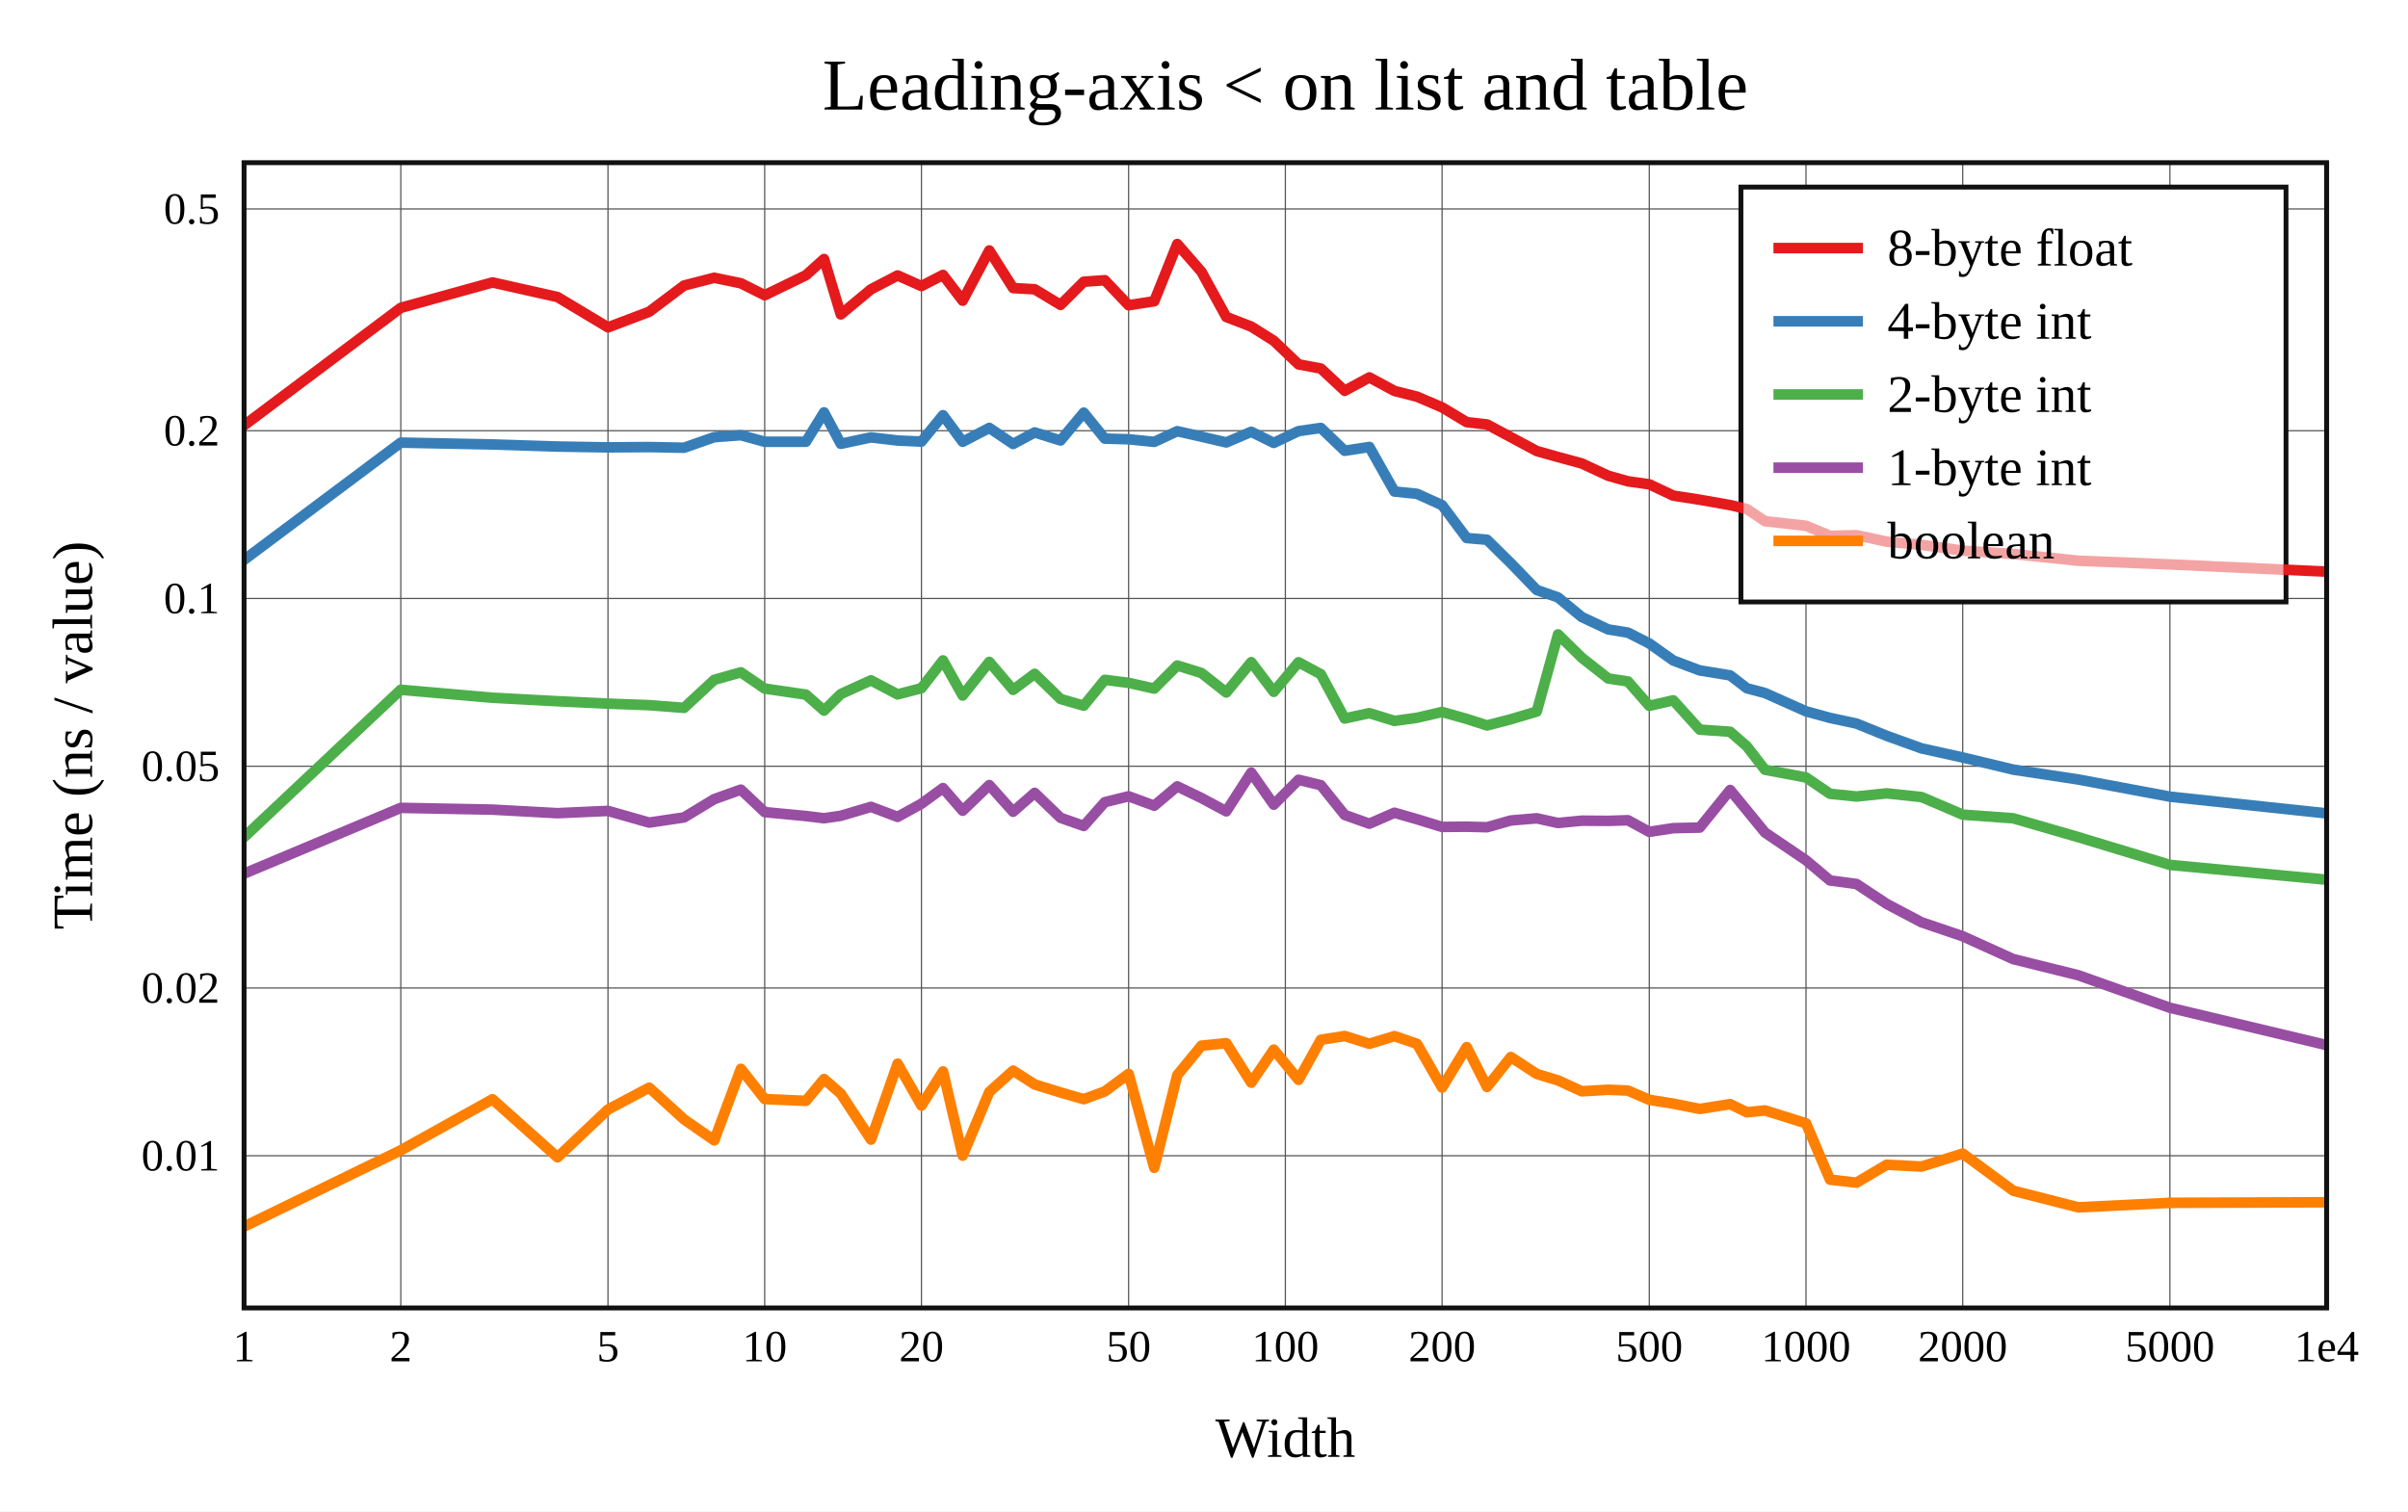
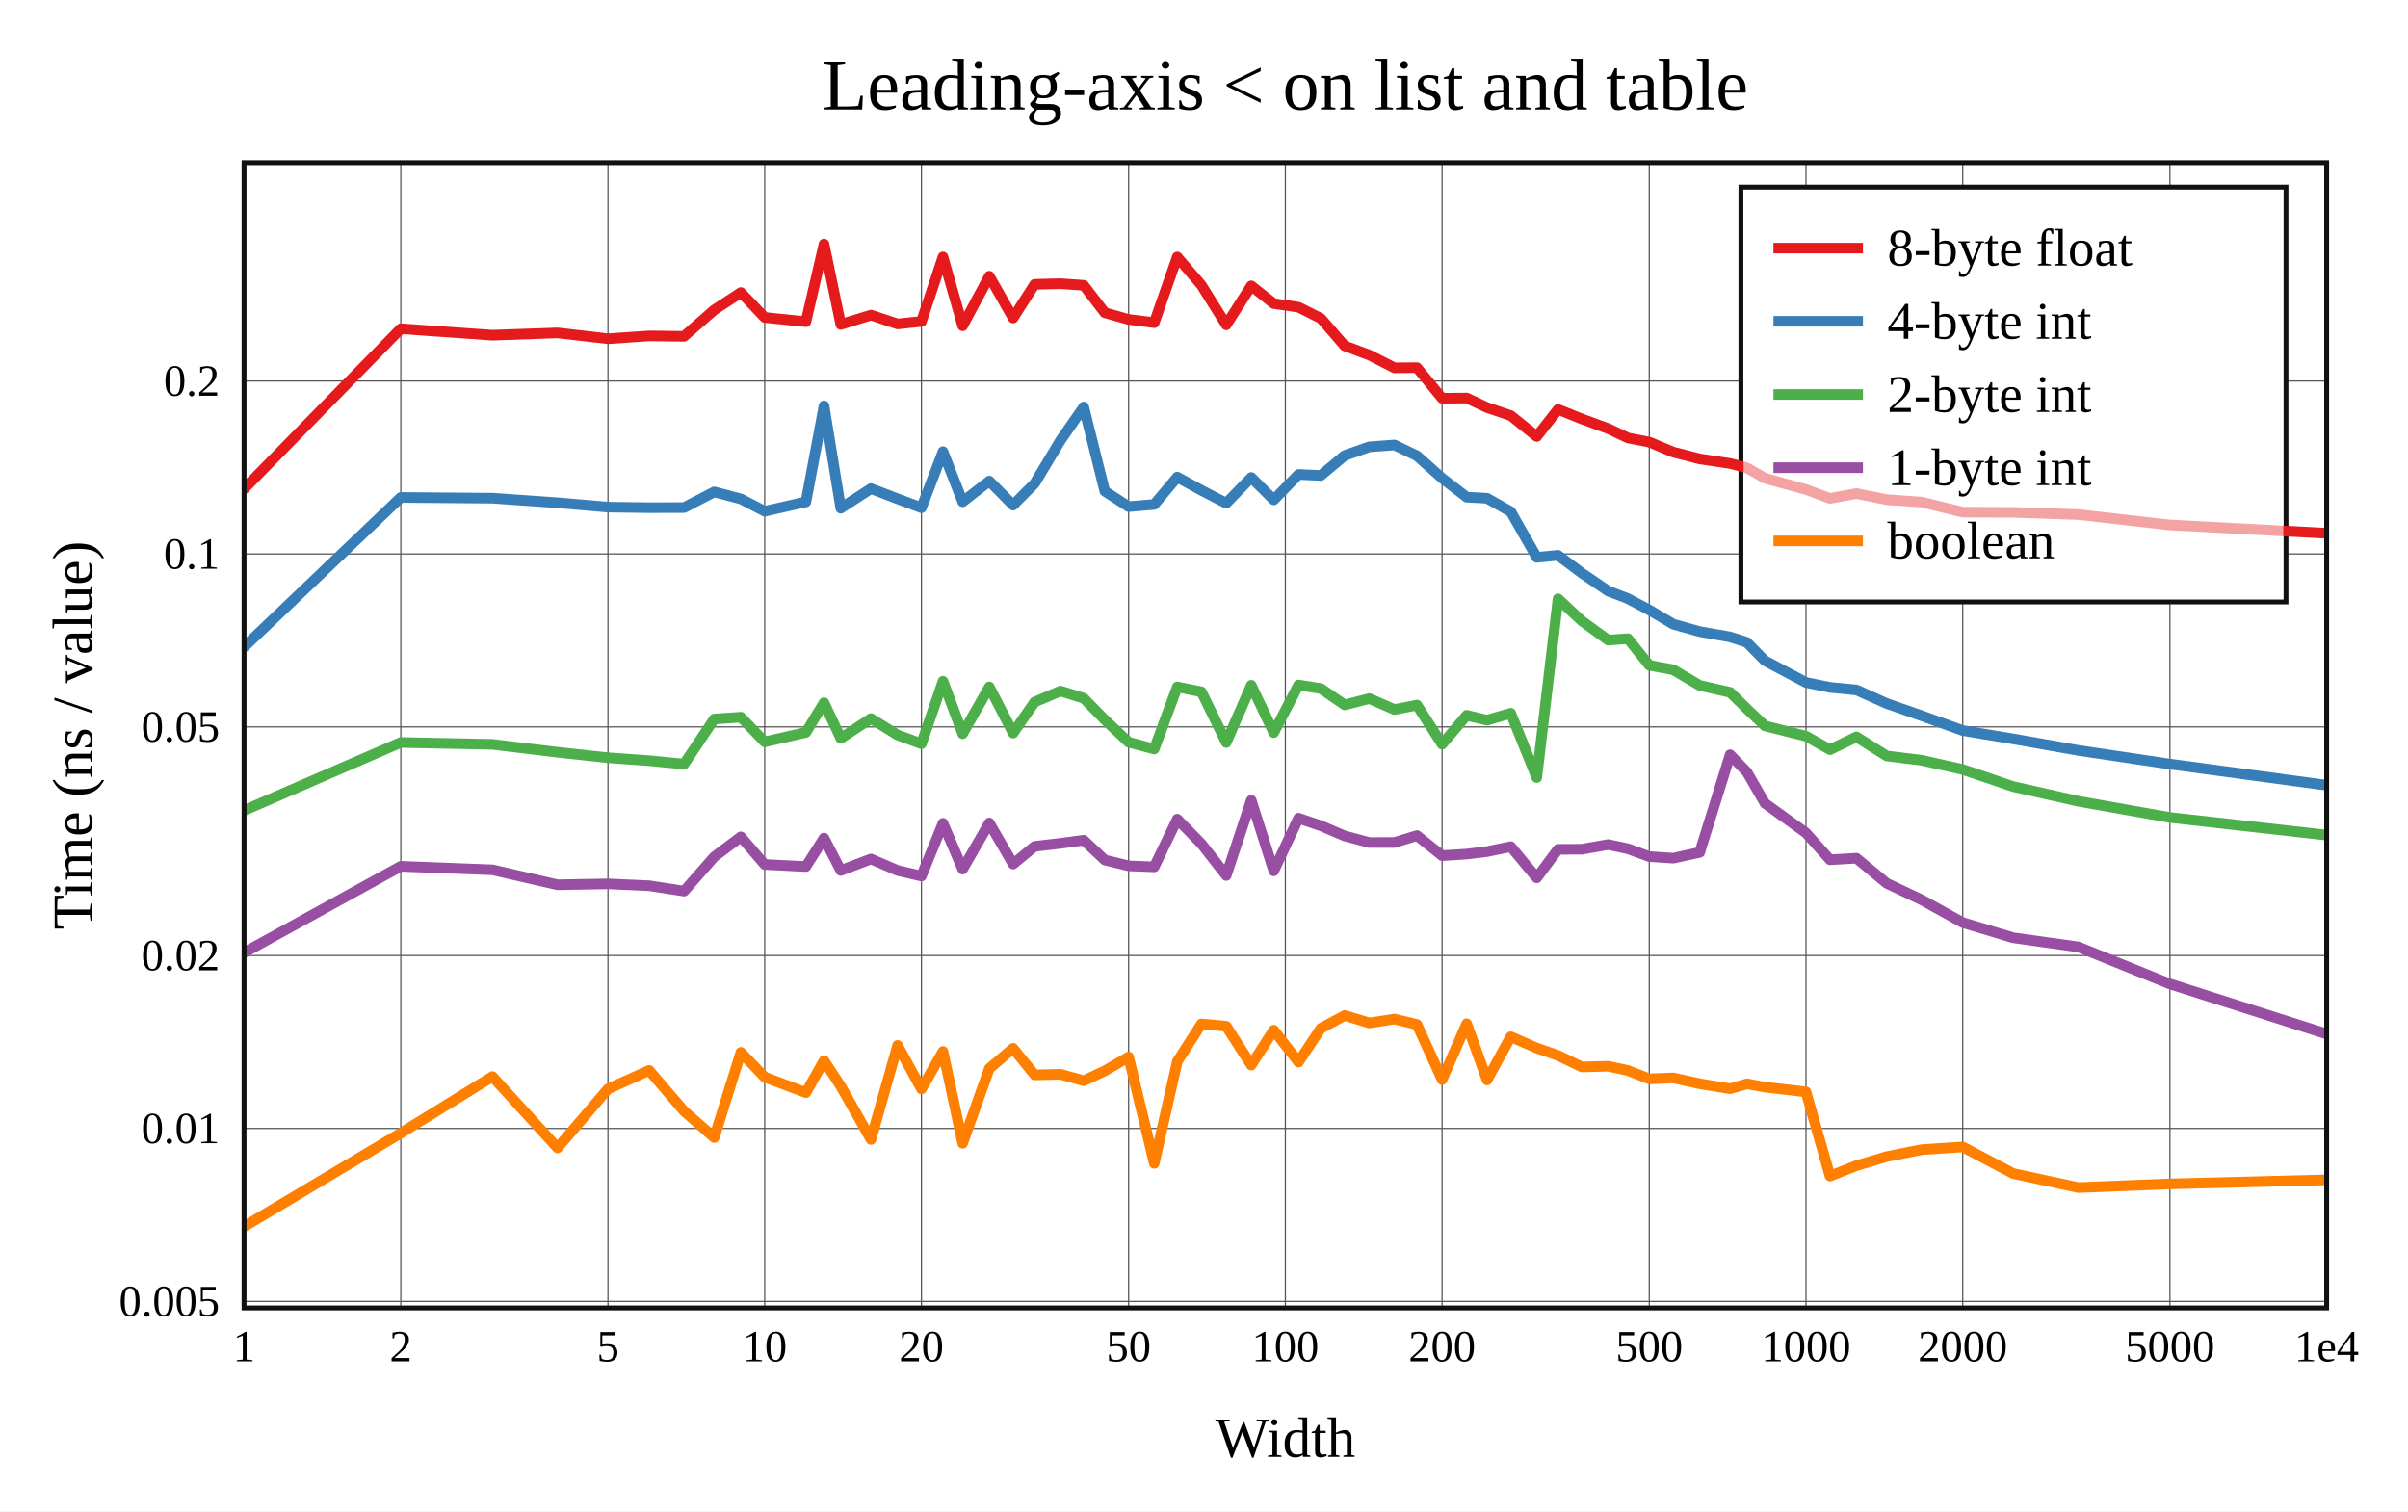
<svg xmlns="http://www.w3.org/2000/svg" viewBox="-60 -40 592 371.6" height="557.4" width="888">
  <g stroke-width="2.6" font-size="14px" text-anchor="middle">
    <defs>
      <clipPath id="clip">
        <rect x="0" y="0" width="512" height="281.6" />
      </clipPath>
    </defs>
    <rect fill="white" x="-60" y="-40" width="592" height="371.6" />
    <text dy="0.33em" font-size="18px" x="256" y="-19">Leading-axis &lt; on list and table</text>
    <text dy="0.33em" x="256" y="313.6">Width</text>
    <text dy="0.33em" transform="rotate(-90)" x="-140.8" y="-42">Time (ns / value)</text>
    <g stroke-width="0.3" stroke="#555">
      <path d="M38.532 0v281.6" />
      <path d="M89.468 0v281.6" />
      <path d="M128 0v281.6" />
      <path d="M166.532 0v281.6" />
      <path d="M217.468 0v281.6" />
      <path d="M256 0v281.6" />
      <path d="M294.532 0v281.6" />
      <path d="M345.468 0v281.6" />
      <path d="M384 0v281.6" />
      <path d="M422.532 0v281.6" />
      <path d="M473.468 0v281.6" />
-       <path d="M0 244.178h512" />
-       <path d="M0 202.93h512" />
-       <path d="M0 148.403h512" />
-       <path d="M0 107.155h512" />
-       <path d="M0 65.907h512" />
-       <path d="M0 11.38h512" />
+       <path d="M0 279.993h512" />
+       <path d="M0 237.469h512" />
+       <path d="M0 194.945h512" />
+       <path d="M0 138.731h512" />
+       <path d="M0 96.206h512" />
+       <path d="M0 53.682h512" />
    </g>
    <g font-size="11px">
      <text dy="0.33em" x="0" y="291.1">1</text>
      <text dy="0.33em" x="38.532" y="291.1">2</text>
      <text dy="0.33em" x="89.468" y="291.1">5</text>
      <text dy="0.33em" x="128" y="291.1">10</text>
      <text dy="0.33em" x="166.532" y="291.1">20</text>
      <text dy="0.33em" x="217.468" y="291.1">50</text>
      <text dy="0.33em" x="256" y="291.1">100</text>
      <text dy="0.33em" x="294.532" y="291.1">200</text>
      <text dy="0.33em" x="345.468" y="291.1">500</text>
      <text dy="0.33em" x="384" y="291.1">1000</text>
      <text dy="0.33em" x="422.532" y="291.1">2000</text>
      <text dy="0.33em" x="473.468" y="291.1">5000</text>
      <text dy="0.33em" x="512" y="291.1">1e4</text>
      <g text-anchor="end">
-         <text dy="0.33em" x="-6" y="244.178">0.01</text>
-         <text dy="0.33em" x="-6" y="202.93">0.02</text>
-         <text dy="0.33em" x="-6" y="148.403">0.05</text>
-         <text dy="0.33em" x="-6" y="107.155">0.1</text>
-         <text dy="0.33em" x="-6" y="65.907">0.2</text>
-         <text dy="0.33em" x="-6" y="11.38">0.5</text>
+         <text dy="0.33em" x="-6" y="279.993">0.005</text>
+         <text dy="0.33em" x="-6" y="237.469">0.01</text>
+         <text dy="0.33em" x="-6" y="194.945">0.02</text>
+         <text dy="0.33em" x="-6" y="138.731">0.05</text>
+         <text dy="0.33em" x="-6" y="96.206">0.1</text>
+         <text dy="0.33em" x="-6" y="53.682">0.2</text>
      </g>
    </g>
    <rect stroke-width="1.2" stroke="#111" fill="white" transform="translate(368,6)" x="0" y="0" width="134" height="102" />
    <g clip-path="url(#clip)" fill="none" stroke-linecap="round" stroke-linejoin="round">
-       <path stroke="#e41a1c" d="M0 64.591L38.532 35.692L61.072 29.446L77.064 33.036L89.468 40.487L99.603 36.657L108.173 30.206L115.596 28.297L122.143 29.655L128 32.594L138.135 27.676L142.585 23.689L146.704 37.305L154.127 31.141L160.675 27.73L166.532 30.334L171.83 27.605L176.667 33.933L183.215 21.585L189.072 30.832L194.37 31.127L200.73 34.964L206.436 29.274L211.611 28.903L217.468 35.058L223.768 34.071L229.426 20L235.373 26.825L241.471 37.934L247.616 40.305L253.149 43.786L259.239 49.59L264.728 50.618L270.585 56.088L276.655 52.799L282.818 56.13L288.365 57.534L294.532 60.171L300.583 63.796L305.586 64.367L311.42 67.484L317.808 70.907L323.04 72.378L328.88 73.966L335.377 76.982L340.225 78.35L345.468 79.086L351.37 81.867L357.873 82.874L365.351 84.192L369.471 85.162L373.909 88.153L384 89.281L389.901 91.747L396.404 91.598L403.844 93.18L412.408 93.974L422.532 95.396L434.936 96.22L450.94 97.874L473.468 98.78L512 100.555" />
-       <path stroke="#377eb8" d="M0 97.662L38.532 68.832L61.072 69.282L77.064 69.8L89.468 69.999L99.603 69.925L108.173 70.092L115.596 67.489L122.143 67.012L128 68.619L138.135 68.621L142.585 61.395L146.704 69.122L154.127 67.548L160.675 68.315L166.532 68.582L171.83 62.092L176.667 68.623L183.215 65.217L189.072 69.164L194.37 66.33L200.73 68.307L206.436 61.461L211.611 67.848L217.468 68.01L223.768 68.646L229.426 66.023L235.373 67.368L241.471 68.787L247.616 66.17L253.149 68.904L259.239 66.006L264.728 65.225L270.585 70.841L276.655 69.898L282.818 80.858L288.365 81.422L294.532 84.21L300.583 92.291L305.586 92.722L311.42 98.467L317.808 105.078L323.04 106.894L328.88 111.718L335.377 114.768L340.225 115.548L345.468 118.216L351.37 122.406L357.873 124.852L365.351 126.064L369.471 129.238L373.909 130.404L384 134.907L389.901 136.522L396.404 137.914L403.844 140.932L412.408 144.017L422.532 146.256L434.936 149.232L450.94 151.669L473.468 155.89L512 160" />
-       <path stroke="#4daf4a" d="M0 165.85L38.532 129.602L61.072 131.564L77.064 132.421L89.468 133.008L99.603 133.391L108.173 134.049L115.596 127.161L122.143 125.31L128 129.307L138.135 130.792L142.585 134.722L146.704 130.658L154.127 127.285L160.675 130.739L166.532 129.213L171.83 122.381L176.667 131.019L183.215 122.751L189.072 129.633L194.37 125.675L200.73 131.866L206.436 133.511L211.611 127.16L217.468 127.9L223.768 129.315L229.426 123.636L235.373 125.479L241.471 130.273L247.616 122.812L253.149 130.117L259.239 122.833L264.728 125.783L270.585 136.665L276.655 135.352L282.818 137.26L288.365 136.493L294.532 135.061L300.583 136.765L305.586 138.374L311.42 136.862L317.808 134.957L323.04 115.983L328.88 121.722L335.377 126.822L340.225 127.565L345.468 133.549L351.37 132.196L357.873 139.405L365.351 139.923L369.471 143.537L373.909 149.265L384 151.165L389.901 155.18L396.404 155.844L403.844 155.074L412.408 155.982L422.532 160.31L434.936 161.203L450.94 165.838L473.468 172.668L512 176.304" />
-       <path stroke="#984ea3" d="M0 174.812L38.532 158.64L61.072 159.073L77.064 159.948L89.468 159.387L99.603 162.265L108.173 160.988L115.596 156.492L122.143 154.158L128 159.685L138.135 160.649L142.585 161.194L146.704 160.591L154.127 158.39L160.675 160.857L166.532 157.624L171.83 153.775L176.667 159.341L183.215 153.038L189.072 159.594L194.37 154.953L200.73 161.083L206.436 163.09L211.611 157.243L217.468 155.792L223.768 158.106L229.426 153.35L235.373 156.227L241.471 159.489L247.616 149.967L253.149 157.856L259.239 151.738L264.728 153.065L270.585 160.374L276.655 162.533L282.818 159.837L288.365 161.436L294.532 163.329L300.583 163.273L305.586 163.405L311.42 161.747L317.808 161.208L323.04 162.36L328.88 161.792L335.377 161.838L340.225 161.682L345.468 164.537L351.37 163.631L357.873 163.487L365.351 154.241L369.471 159.259L373.909 164.699L384 171.527L389.901 176.492L396.404 177.353L403.844 182.263L412.408 186.782L422.532 190.213L434.936 195.826L450.94 199.798L473.468 207.798L512 216.973" />
-       <path stroke="#ff7f00" d="M0 261.6L38.532 242.842L61.072 230.291L77.064 244.56L89.468 232.805L99.603 227.439L108.173 235.246L115.596 240.403L122.143 222.812L128 230.246L138.135 230.681L142.585 225.313L146.704 228.923L154.127 240.213L160.675 221.543L166.532 231.835L171.83 223.446L176.667 244.154L183.215 228.493L189.072 223.25L194.37 226.655L200.73 228.616L206.436 230.27L211.611 228.363L217.468 224.045L223.768 247.129L229.426 224.366L235.373 217.119L241.471 216.5L247.616 226.209L253.149 218.081L259.239 225.509L264.728 215.658L270.585 214.741L276.655 216.649L282.818 214.765L288.365 216.665L294.532 227.418L300.583 217.475L305.586 227.267L311.42 219.909L317.808 224.07L323.04 225.654L328.88 228.333L335.377 227.948L340.225 228.16L345.468 230.425L351.37 231.372L357.873 232.673L365.351 231.49L369.471 233.497L373.909 233.03L384 236.204L389.901 250.054L396.404 250.793L403.844 246.39L412.408 246.837L422.532 243.645L434.936 252.774L450.94 256.87L473.468 255.756L512 255.619" />
+       <path stroke="#e41a1c" d="M0 80.204L38.532 40.825L61.072 42.419L77.064 41.851L89.468 43.291L99.603 42.592L108.173 42.699L115.596 36.201L122.143 31.928L128 38.058L138.135 39.09L142.585 20L146.704 39.772L154.127 37.473L160.675 39.658L166.532 39.041L171.83 23.172L176.667 40.108L183.215 27.91L189.072 38.19L194.37 29.91L200.73 29.748L206.436 30.15L211.611 36.891L217.468 38.547L223.768 39.337L229.426 23.183L235.373 30.132L241.471 39.878L247.616 30.277L253.149 34.637L259.239 35.537L264.728 38.288L270.585 45.039L276.655 47.305L282.818 50.444L288.365 50.397L294.532 57.929L300.583 57.87L305.586 60.216L311.42 62.191L317.808 67.328L323.04 60.672L328.88 63.008L335.377 65.396L340.225 67.686L345.468 68.711L351.37 71.173L357.873 72.845L365.351 73.965L369.471 75.043L373.909 77.598L384 80.371L389.901 82.559L396.404 81.351L403.844 82.862L412.408 83.457L422.532 85.931L434.936 85.99L450.94 86.528L473.468 89.089L512 91.122" />
+       <path stroke="#377eb8" d="M0 119.088L38.532 82.319L61.072 82.5L77.064 83.622L89.468 84.697L99.603 84.835L108.173 84.811L115.596 80.95L122.143 82.681L128 85.711L138.135 83.41L142.585 59.797L146.704 84.966L154.127 80.144L160.675 82.657L166.532 84.854L171.83 71.054L176.667 83.376L183.215 78.291L189.072 84.203L194.37 78.868L200.73 68.271L206.436 60.067L211.611 80.78L217.468 84.57L223.768 84.036L229.426 77.311L235.373 80.57L241.471 83.737L247.616 77.411L253.149 82.907L259.239 76.663L264.728 76.912L270.585 72.005L276.655 69.87L282.818 69.418L288.365 72.083L294.532 77.575L300.583 82.248L305.586 82.521L311.42 85.815L317.808 97.052L323.04 96.543L328.88 100.917L335.377 105.339L340.225 107.2L345.468 109.98L351.37 113.475L357.873 115.304L365.351 116.618L369.471 117.951L373.909 122.473L384 127.815L389.901 129.019L396.404 129.648L403.844 132.99L412.408 135.986L422.532 139.633L434.936 141.684L450.94 144.515L473.468 147.874L512 153.077" />
+       <path stroke="#4daf4a" d="M0 159.281L38.532 142.563L61.072 143.021L77.064 144.967L89.468 146.314L99.603 147.037L108.173 147.877L115.596 136.792L122.143 136.348L128 142.411L138.135 140.089L142.585 132.779L146.704 141.546L154.127 136.677L160.675 140.727L166.532 142.872L171.83 127.504L176.667 140.412L183.215 128.897L189.072 140.253L194.37 132.607L200.73 129.916L206.436 131.692L211.611 136.97L217.468 142.499L223.768 144.171L229.426 128.907L235.373 130.109L241.471 142.567L247.616 128.499L253.149 140.147L259.239 128.432L264.728 129.304L270.585 133.316L276.655 131.769L282.818 134.461L288.365 133.376L294.532 142.997L300.583 135.881L305.586 137.078L311.42 135.378L317.808 151.188L323.04 107.231L328.88 112.682L335.377 117.393L340.225 117.04L345.468 123.579L351.37 124.689L357.873 128.542L365.351 130.239L369.471 134.291L373.909 138.488L384 141.012L389.901 144.33L396.404 141.185L403.844 145.876L412.408 146.934L422.532 149.204L434.936 153.41L450.94 157.014L473.468 161.008L512 165.34" />
+       <path stroke="#984ea3" d="M0 194.237L38.532 173.014L61.072 173.88L77.064 177.555L89.468 177.329L99.603 177.79L108.173 179.115L115.596 170.672L122.143 165.767L128 172.565L138.135 173.068L142.585 166.07L146.704 174.042L154.127 171.211L160.675 174.041L166.532 175.408L171.83 162.44L176.667 173.708L183.215 162.356L189.072 172.45L194.37 168.112L200.73 167.366L206.436 166.602L211.611 171.463L217.468 172.901L223.768 173.149L229.426 161.415L235.373 167.488L241.471 175.275L247.616 156.785L253.149 174.137L259.239 161.181L264.728 163.047L270.585 165.544L276.655 167.169L282.818 167.161L288.365 165.453L294.532 170.385L300.583 170.004L305.586 169.387L311.42 168.18L317.808 175.852L323.04 168.839L328.88 168.817L335.377 167.665L340.225 168.7L345.468 170.622L351.37 171.011L357.873 169.583L365.351 145.576L369.471 149.831L373.909 157.528L384 164.803L389.901 171.406L396.404 171.02L403.844 177.194L412.408 181.252L422.532 186.852L434.936 190.585L450.94 192.829L473.468 201.939L512 214.231" />
+       <path stroke="#ff7f00" d="M0 261.6L38.532 238.621L61.072 224.711L77.064 242.252L89.468 227.748L99.603 223.2L108.173 233.21L115.596 239.712L122.143 218.758L128 224.848L138.135 228.651L142.585 220.805L146.704 227.075L154.127 240.178L160.675 217.047L166.532 227.758L171.83 218.544L176.667 241.112L183.215 222.741L189.072 217.761L194.37 224.295L200.73 224.151L206.436 225.738L211.611 223.315L217.468 219.904L223.768 246.047L229.426 221.027L235.373 211.755L241.471 212.333L247.616 221.889L253.149 213.296L259.239 221.148L264.728 212.859L270.585 209.689L276.655 211.522L282.818 210.571L288.365 211.908L294.532 225.451L300.583 211.722L305.586 225.556L311.42 214.915L317.808 217.701L323.04 219.517L328.88 222.342L335.377 222.172L340.225 223.22L345.468 225.274L351.37 225.043L357.873 226.478L365.351 227.699L369.471 226.498L373.909 227.307L384 228.48L389.901 249.179L396.404 246.615L403.844 244.389L412.408 242.683L422.532 242.013L434.936 248.554L450.94 252.005L473.468 251.105L512 250.117" />
    </g>
    <rect stroke-width="1.2" stroke="#111" fill="none" x="0" y="0" width="512" height="281.6" />
    <g transform="translate(368,6)" text-anchor="start" font-size="13px">
      <rect fill="white" opacity="0.6" x="0.65" y="0.65" width="132.7" height="100.7" />
      <path stroke="#e41a1c" d="M8 15h22" />
      <path stroke="#377eb8" d="M8 33h22" />
      <path stroke="#4daf4a" d="M8 51h22" />
      <path stroke="#984ea3" d="M8 69h22" />
      <path stroke="#ff7f00" d="M8 87h22" />
      <text dy="0.33em" x="36" y="15">8-byte float</text>
      <text dy="0.33em" x="36" y="33">4-byte int</text>
      <text dy="0.33em" x="36" y="51">2-byte int</text>
      <text dy="0.33em" x="36" y="69">1-byte int</text>
      <text dy="0.33em" x="36" y="87">boolean</text>
    </g>
  </g>
</svg>
